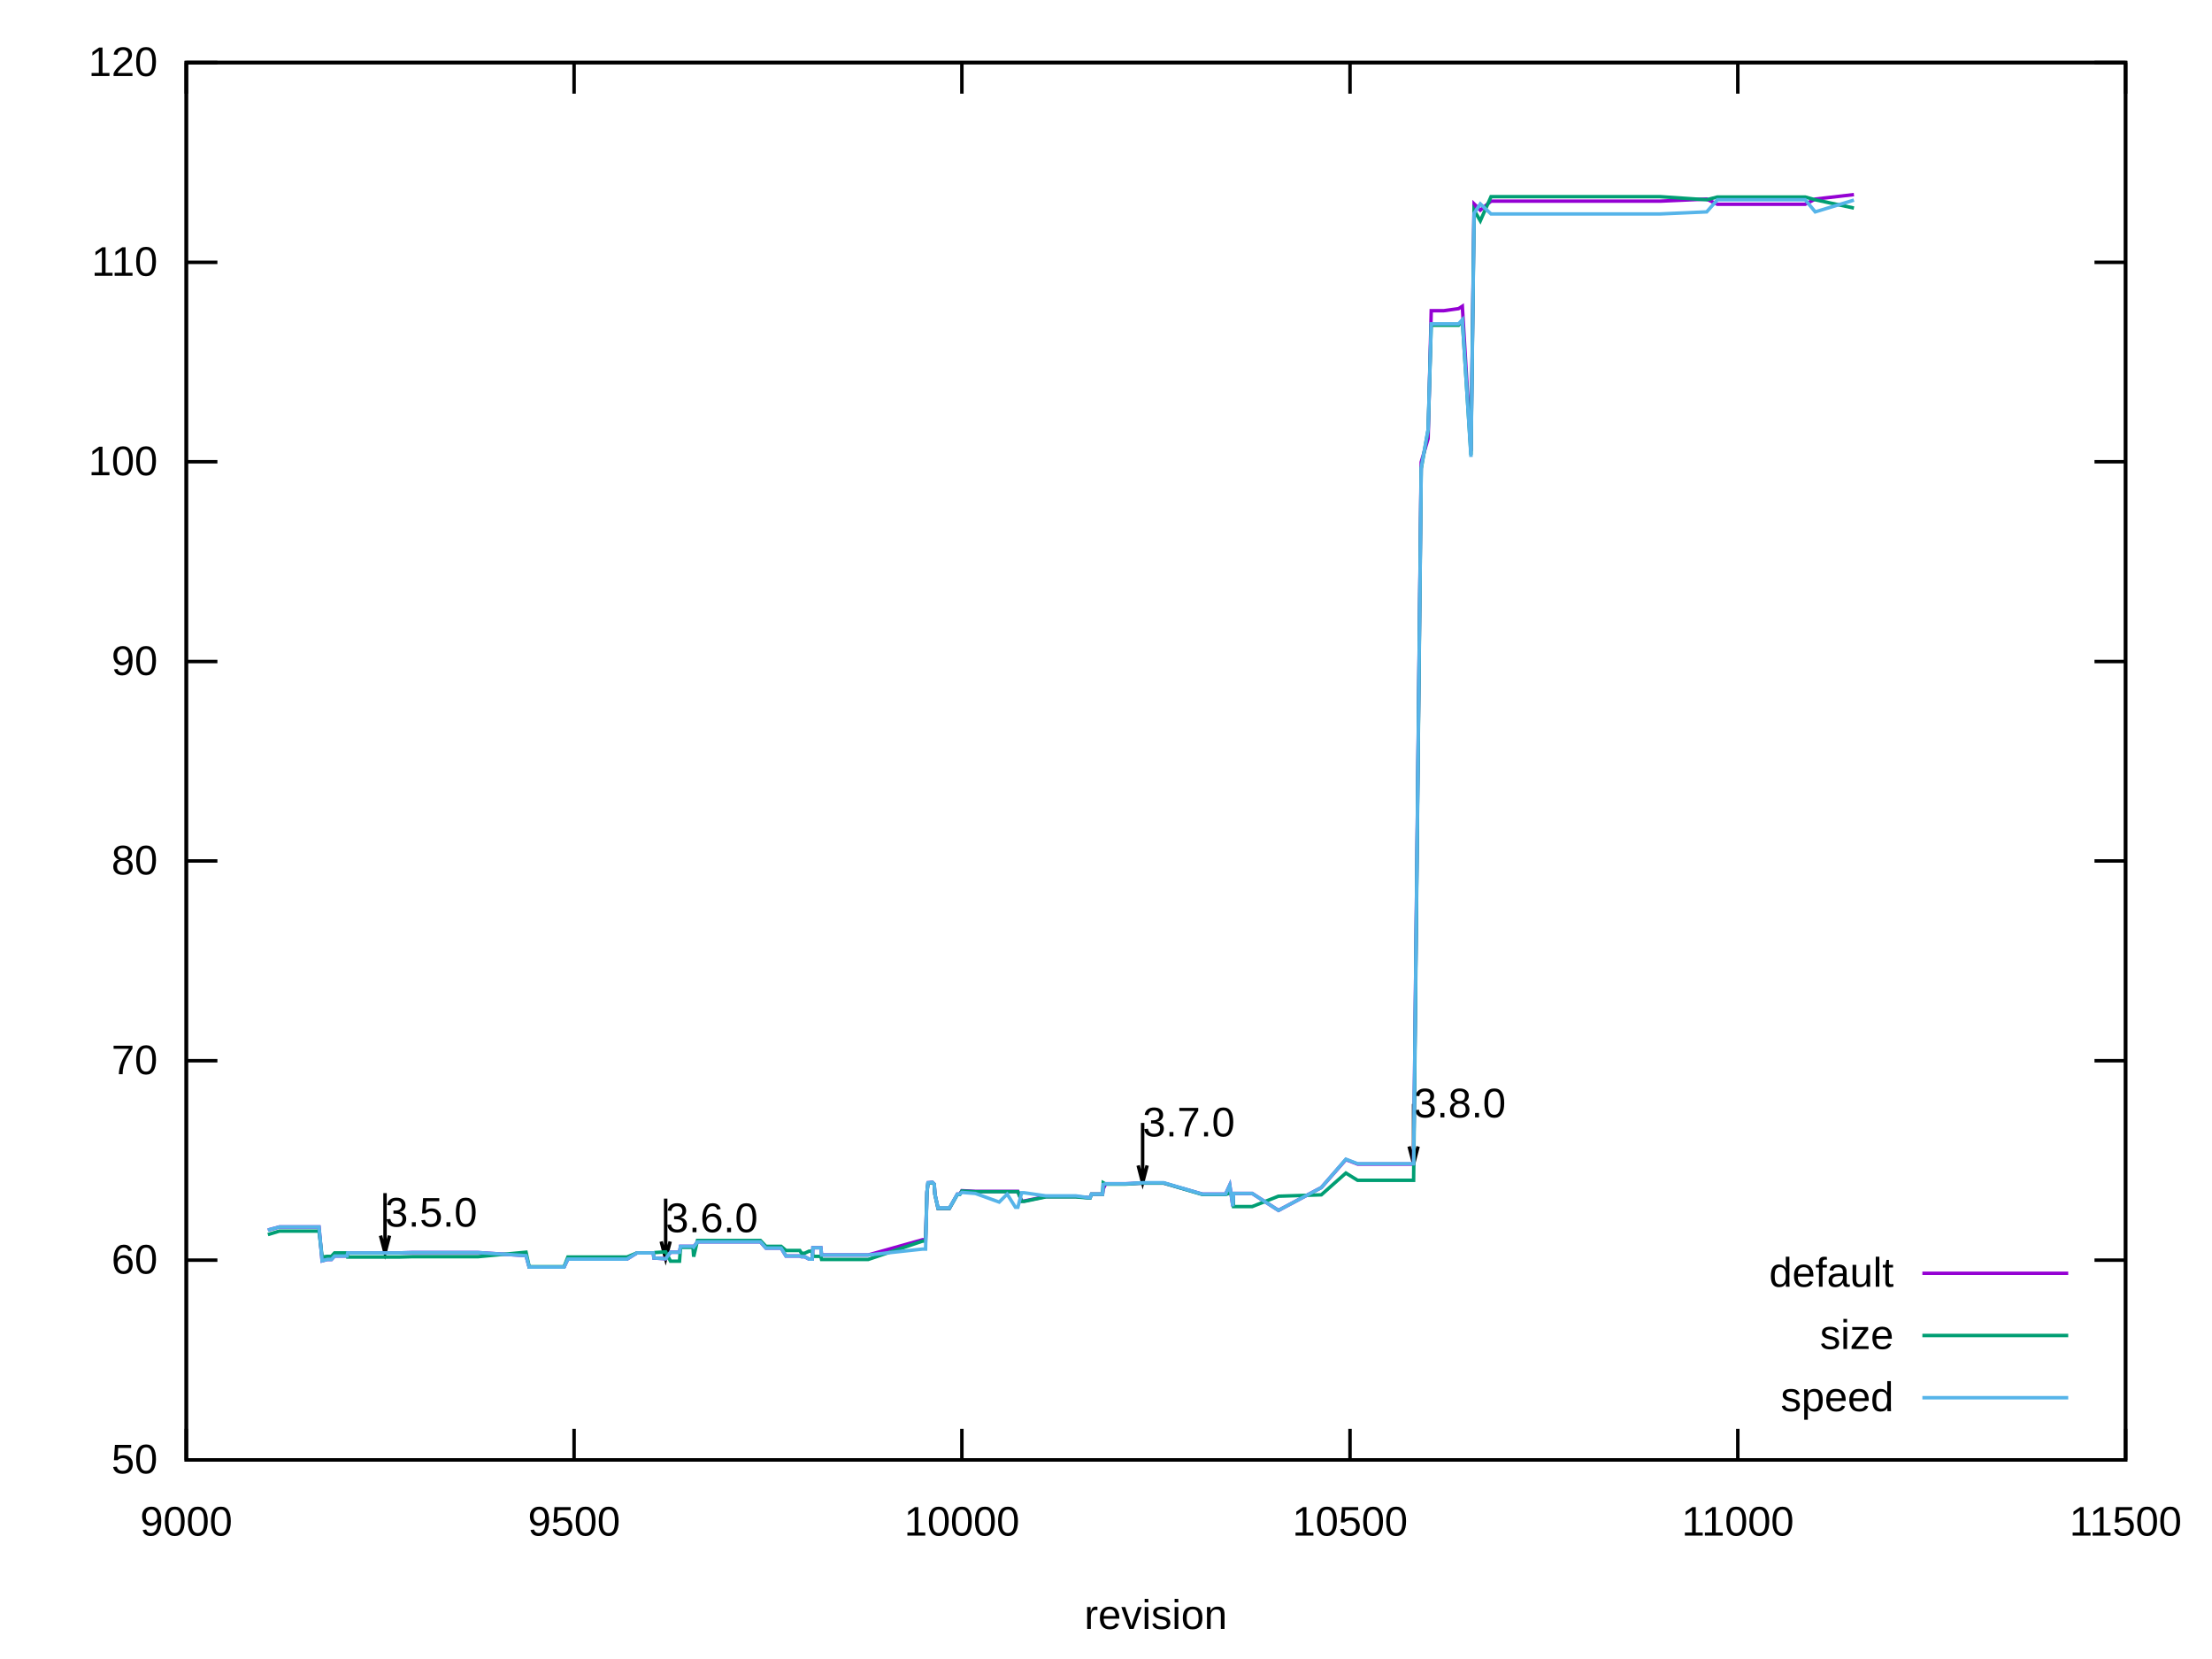
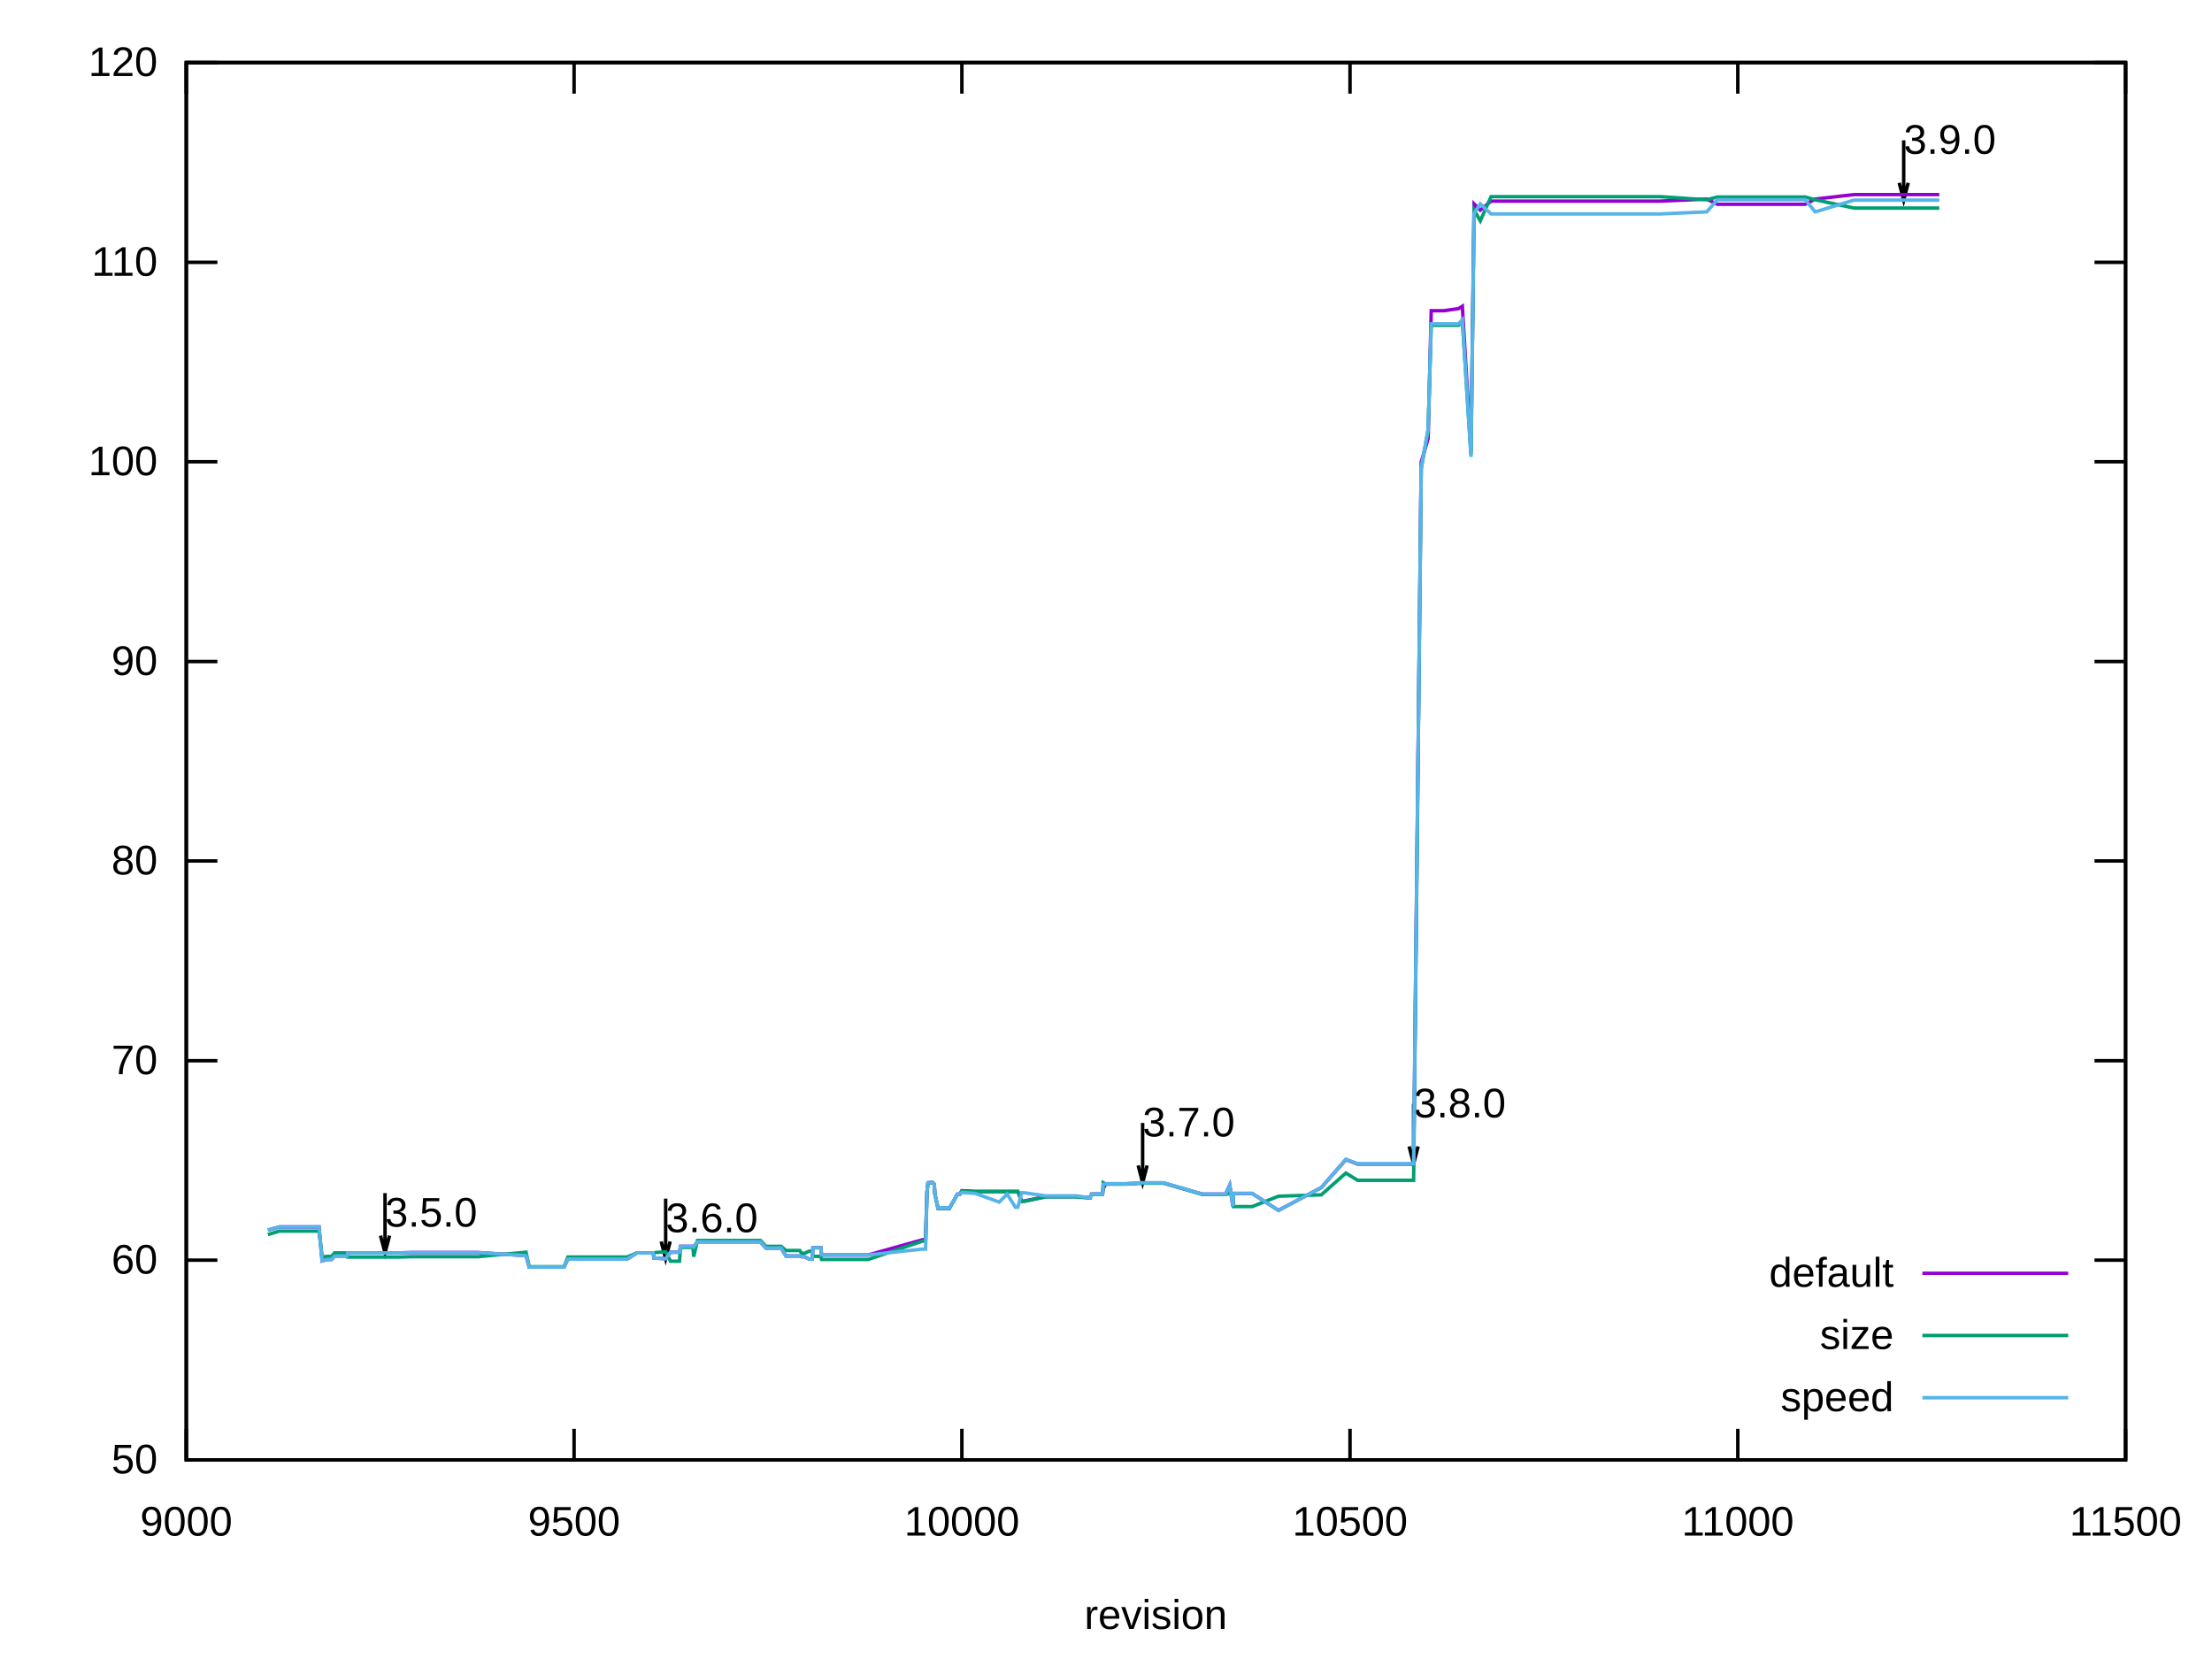
<svg xmlns="http://www.w3.org/2000/svg" xmlns:xlink="http://www.w3.org/1999/xlink" width="640" height="480" viewBox="0 0 640 480">
  <g id="gnuplot_canvas">
    <rect x="0" y="0" width="640" height="480" fill="none" />
    <defs>
      <circle id="gpDot" r="0.5" stroke-width="0.5" stroke="currentColor" />
      <path id="gpPt0" stroke-width="0.222" stroke="currentColor" d="M-1,0 h2 M0,-1 v2" />
      <path id="gpPt1" stroke-width="0.222" stroke="currentColor" d="M-1,-1 L1,1 M1,-1 L-1,1" />
      <path id="gpPt2" stroke-width="0.222" stroke="currentColor" d="M-1,0 L1,0 M0,-1 L0,1 M-1,-1 L1,1 M-1,1 L1,-1" />
      <rect id="gpPt3" stroke-width="0.222" stroke="currentColor" x="-1" y="-1" width="2" height="2" />
      <rect id="gpPt4" stroke-width="0.222" stroke="currentColor" fill="currentColor" x="-1" y="-1" width="2" height="2" />
      <circle id="gpPt5" stroke-width="0.222" stroke="currentColor" cx="0" cy="0" r="1" />
      <use xlink:href="#gpPt5" id="gpPt6" fill="currentColor" stroke="none" />
      <path id="gpPt7" stroke-width="0.222" stroke="currentColor" d="M0,-1.33 L-1.33,0.67 L1.33,0.67 z" />
      <use xlink:href="#gpPt7" id="gpPt8" fill="currentColor" stroke="none" />
      <use xlink:href="#gpPt7" id="gpPt9" stroke="currentColor" transform="rotate(180)" />
      <use xlink:href="#gpPt9" id="gpPt10" fill="currentColor" stroke="none" />
      <use xlink:href="#gpPt3" id="gpPt11" stroke="currentColor" transform="rotate(45)" />
      <use xlink:href="#gpPt11" id="gpPt12" fill="currentColor" stroke="none" />
      <path id="gpPt13" stroke-width="0.222" stroke="currentColor" d="M0,1.330 L1.265,0.411 L0.782,-1.067 L-0.782,-1.076 L-1.265,0.411 z" />
      <use xlink:href="#gpPt13" id="gpPt14" fill="currentColor" stroke="none" />
      <filter id="textbox" filterUnits="objectBoundingBox" x="0" y="0" height="1" width="1">
        <feFlood flood-color="white" flood-opacity="1" result="bgnd" />
        <feComposite in="SourceGraphic" in2="bgnd" operator="atop" />
      </filter>
      <filter id="greybox" filterUnits="objectBoundingBox" x="0" y="0" height="1" width="1">
        <feFlood flood-color="lightgrey" flood-opacity="1" result="grey" />
        <feComposite in="SourceGraphic" in2="grey" operator="atop" />
      </filter>
    </defs>
    <g fill="none" color="white" stroke="currentColor" stroke-width="1.00" stroke-linecap="butt" stroke-linejoin="miter">
</g>
    <g fill="none" color="black" stroke="currentColor" stroke-width="1.00" stroke-linecap="butt" stroke-linejoin="miter">
      <path stroke="black" d="M53.9,422.4 L62.9,422.4 M615.0,422.4 L606.0,422.4  " />
      <g transform="translate(45.6,426.3)" stroke="none" fill="black" font-family="Arial" font-size="12.00" text-anchor="end">
        <text>
          <tspan font-family="Arial"> 50</tspan>
        </text>
      </g>
    </g>
    <g fill="none" color="black" stroke="currentColor" stroke-width="1.00" stroke-linecap="butt" stroke-linejoin="miter">
      <path stroke="black" d="M53.9,364.6 L62.9,364.6 M615.0,364.6 L606.0,364.6  " />
      <g transform="translate(45.6,368.5)" stroke="none" fill="black" font-family="Arial" font-size="12.00" text-anchor="end">
        <text>
          <tspan font-family="Arial"> 60</tspan>
        </text>
      </g>
    </g>
    <g fill="none" color="black" stroke="currentColor" stroke-width="1.00" stroke-linecap="butt" stroke-linejoin="miter">
      <path stroke="black" d="M53.9,306.9 L62.9,306.9 M615.0,306.9 L606.0,306.9  " />
      <g transform="translate(45.6,310.8)" stroke="none" fill="black" font-family="Arial" font-size="12.00" text-anchor="end">
        <text>
          <tspan font-family="Arial"> 70</tspan>
        </text>
      </g>
    </g>
    <g fill="none" color="black" stroke="currentColor" stroke-width="1.00" stroke-linecap="butt" stroke-linejoin="miter">
      <path stroke="black" d="M53.9,249.1 L62.9,249.1 M615.0,249.1 L606.0,249.1  " />
      <g transform="translate(45.6,253.0)" stroke="none" fill="black" font-family="Arial" font-size="12.00" text-anchor="end">
        <text>
          <tspan font-family="Arial"> 80</tspan>
        </text>
      </g>
    </g>
    <g fill="none" color="black" stroke="currentColor" stroke-width="1.00" stroke-linecap="butt" stroke-linejoin="miter">
      <path stroke="black" d="M53.9,191.4 L62.9,191.4 M615.0,191.4 L606.0,191.4  " />
      <g transform="translate(45.6,195.3)" stroke="none" fill="black" font-family="Arial" font-size="12.00" text-anchor="end">
        <text>
          <tspan font-family="Arial"> 90</tspan>
        </text>
      </g>
    </g>
    <g fill="none" color="black" stroke="currentColor" stroke-width="1.00" stroke-linecap="butt" stroke-linejoin="miter">
      <path stroke="black" d="M53.9,133.6 L62.9,133.6 M615.0,133.6 L606.0,133.6  " />
      <g transform="translate(45.6,137.5)" stroke="none" fill="black" font-family="Arial" font-size="12.00" text-anchor="end">
        <text>
          <tspan font-family="Arial"> 100</tspan>
        </text>
      </g>
    </g>
    <g fill="none" color="black" stroke="currentColor" stroke-width="1.00" stroke-linecap="butt" stroke-linejoin="miter">
      <path stroke="black" d="M53.9,75.9 L62.9,75.9 M615.0,75.9 L606.0,75.9  " />
      <g transform="translate(45.6,79.8)" stroke="none" fill="black" font-family="Arial" font-size="12.00" text-anchor="end">
        <text>
          <tspan font-family="Arial"> 110</tspan>
        </text>
      </g>
    </g>
    <g fill="none" color="black" stroke="currentColor" stroke-width="1.00" stroke-linecap="butt" stroke-linejoin="miter">
      <path stroke="black" d="M53.9,18.1 L62.9,18.1 M615.0,18.1 L606.0,18.1  " />
      <g transform="translate(45.6,22.0)" stroke="none" fill="black" font-family="Arial" font-size="12.00" text-anchor="end">
        <text>
          <tspan font-family="Arial"> 120</tspan>
        </text>
      </g>
    </g>
    <g fill="none" color="black" stroke="currentColor" stroke-width="1.00" stroke-linecap="butt" stroke-linejoin="miter">
      <path stroke="black" d="M53.9,422.4 L53.9,413.4 M53.9,18.1 L53.9,27.1  " />
      <g transform="translate(53.9,444.3)" stroke="none" fill="black" font-family="Arial" font-size="12.00" text-anchor="middle">
        <text>
          <tspan font-family="Arial"> 9000</tspan>
        </text>
      </g>
    </g>
    <g fill="none" color="black" stroke="currentColor" stroke-width="1.00" stroke-linecap="butt" stroke-linejoin="miter">
      <path stroke="black" d="M166.1,422.4 L166.1,413.4 M166.1,18.1 L166.1,27.1  " />
      <g transform="translate(166.1,444.3)" stroke="none" fill="black" font-family="Arial" font-size="12.00" text-anchor="middle">
        <text>
          <tspan font-family="Arial"> 9500</tspan>
        </text>
      </g>
    </g>
    <g fill="none" color="black" stroke="currentColor" stroke-width="1.00" stroke-linecap="butt" stroke-linejoin="miter">
      <path stroke="black" d="M278.3,422.4 L278.3,413.4 M278.3,18.1 L278.3,27.1  " />
      <g transform="translate(278.3,444.3)" stroke="none" fill="black" font-family="Arial" font-size="12.00" text-anchor="middle">
        <text>
          <tspan font-family="Arial"> 10000</tspan>
        </text>
      </g>
    </g>
    <g fill="none" color="black" stroke="currentColor" stroke-width="1.00" stroke-linecap="butt" stroke-linejoin="miter">
      <path stroke="black" d="M390.6,422.4 L390.6,413.4 M390.6,18.1 L390.6,27.1  " />
      <g transform="translate(390.6,444.3)" stroke="none" fill="black" font-family="Arial" font-size="12.00" text-anchor="middle">
        <text>
          <tspan font-family="Arial"> 10500</tspan>
        </text>
      </g>
    </g>
    <g fill="none" color="black" stroke="currentColor" stroke-width="1.00" stroke-linecap="butt" stroke-linejoin="miter">
      <path stroke="black" d="M502.8,422.4 L502.8,413.4 M502.8,18.1 L502.8,27.1  " />
      <g transform="translate(502.8,444.3)" stroke="none" fill="black" font-family="Arial" font-size="12.00" text-anchor="middle">
        <text>
          <tspan font-family="Arial"> 11000</tspan>
        </text>
      </g>
    </g>
    <g fill="none" color="black" stroke="currentColor" stroke-width="1.00" stroke-linecap="butt" stroke-linejoin="miter">
      <path stroke="black" d="M615.0,422.4 L615.0,413.4 M615.0,18.1 L615.0,27.1  " />
      <g transform="translate(615.0,444.3)" stroke="none" fill="black" font-family="Arial" font-size="12.00" text-anchor="middle">
        <text>
          <tspan font-family="Arial"> 11500</tspan>
        </text>
      </g>
    </g>
    <g fill="none" color="black" stroke="currentColor" stroke-width="1.00" stroke-linecap="butt" stroke-linejoin="miter">
</g>
    <g fill="none" color="black" stroke="currentColor" stroke-width="1.00" stroke-linecap="butt" stroke-linejoin="miter">
      <path stroke="black" d="M53.9,18.1 L53.9,422.4 L615.0,422.4 L615.0,18.1 L53.9,18.1 Z  " />
      <g transform="translate(111.4,354.9)" stroke="none" fill="black" font-family="Arial" font-size="12.00" text-anchor="start">
        <text>
          <tspan font-family="Arial">3.5.0</tspan>
        </text>
      </g>
      <g transform="translate(192.6,356.5)" stroke="none" fill="black" font-family="Arial" font-size="12.00" text-anchor="start">
        <text>
          <tspan font-family="Arial">3.6.0</tspan>
        </text>
      </g>
      <g transform="translate(330.6,328.8)" stroke="none" fill="black" font-family="Arial" font-size="12.00" text-anchor="start">
        <text>
          <tspan font-family="Arial">3.7.0</tspan>
        </text>
      </g>
      <g transform="translate(409.0,323.3)" stroke="none" fill="black" font-family="Arial" font-size="12.00" text-anchor="start">
        <text>
          <tspan font-family="Arial">3.8.0</tspan>
        </text>
      </g>
-       <path stroke="black" d="M110.1,357.5 L111.4,362.5 L112.7,357.5 M111.4,345.2 L111.4,362.5 M191.3,359.2 L192.6,364.2 L193.9,359.2   M192.6,346.8 L192.6,364.2 M329.3,337.2 L330.6,342.2 L331.9,337.2 M330.6,324.9 L330.6,342.2 M407.7,331.7   L409.0,336.7 L410.3,331.7 M409.0,319.4 L409.0,336.7  " />
+       <g transform="translate(550.8,44.5)" stroke="none" fill="black" font-family="Arial" font-size="12.00" text-anchor="start">
+         <text>
+           <tspan font-family="Arial">3.9.0</tspan>
+         </text>
+       </g>
+       <path stroke="black" d="M110.1,357.5 L111.4,362.5 L112.7,357.5 M111.4,345.2 L111.4,362.5 M191.3,359.2 L192.6,364.2 L193.9,359.2   M192.6,346.8 L192.6,364.2 M329.3,337.2 L330.6,342.2 L331.9,337.2 M330.6,324.9 L330.6,342.2 M407.7,331.7   L409.0,336.7 L410.3,331.7 M409.0,319.4 L409.0,336.7 M549.5,52.9 L550.8,57.9 L552.1,52.9 M550.8,40.6   L550.8,57.9  " />
    </g>
    <g fill="none" color="black" stroke="currentColor" stroke-width="1.00" stroke-linecap="butt" stroke-linejoin="miter">
      <g transform="translate(334.4,471.3)" stroke="none" fill="black" font-family="Arial" font-size="12.00" text-anchor="middle">
        <text>
          <tspan font-family="Arial">revision</tspan>
        </text>
      </g>
    </g>
    <g fill="none" color="black" stroke="currentColor" stroke-width="1.00" stroke-linecap="butt" stroke-linejoin="miter">
</g>
    <g id="gnuplot_plot_1">
      <g fill="none" color="black" stroke="currentColor" stroke-width="1.00" stroke-linecap="butt" stroke-linejoin="miter">
        <g transform="translate(547.9,372.3)" stroke="none" fill="black" font-family="Arial" font-size="12.00" text-anchor="end">
          <text>
            <tspan font-family="Arial">default</tspan>
          </text>
        </g>
      </g>
      <g fill="none" color="black" stroke="currentColor" stroke-width="1.00" stroke-linecap="butt" stroke-linejoin="miter">
-         <path stroke="rgb(148,   0, 211)" d="M556.2,368.4 L598.4,368.4 M77.5,355.9 L80.8,355.0 L81.7,355.0 L82.4,355.0 L84.9,355.0 L89.1,355.0   L92.3,355.0 L93.2,364.8 L94.7,364.4 L95.9,364.4 L96.8,363.4 L97.2,363.4 L100.4,363.4 L100.6,362.5   L102.8,362.5 L106.2,362.5 L111.4,362.5 L115.6,362.5 L119.2,362.4 L122.8,362.4 L123.7,362.4 L125.5,362.4   L133.4,362.4 L138.3,362.4 L152.2,363.3 L153.1,366.6 L153.8,366.6 L155.3,366.6 L157.4,366.6 L161.2,366.6   L163.2,366.6 L164.3,364.3 L164.5,364.3 L165.7,364.3 L170.8,364.3 L175.1,364.3 L177.3,364.3 L181.4,364.3   L184.3,362.5 L186.1,362.5 L187.7,362.5 L188.8,362.5 L189.0,362.5 L189.2,364.0 L189.5,364.0 L192.6,364.2   L194.0,362.3 L195.7,362.3 L196.4,362.3 L196.6,362.3 L196.9,360.6 L197.1,360.6 L197.5,360.6 L198.7,360.6   L198.9,360.6 L199.6,360.6 L200.0,360.6 L200.5,360.6 L200.7,360.8 L201.8,359.3 L202.5,359.3 L202.9,359.3   L203.2,359.3 L203.4,359.3 L206.3,359.3 L212.6,359.3 L217.7,359.3 L220.0,359.3 L221.6,361.1 L222.5,361.1   L224.7,361.1 L225.4,361.1 L225.6,361.1 L225.8,361.1 L226.0,361.1 L227.4,363.4 L229.9,363.4 L231.2,363.4   L231.4,363.4 L231.9,363.6 L232.8,363.6 L234.1,364.3 L235.0,364.3 L235.2,361.0 L236.8,361.0 L237.5,361.0   L237.7,363.1 L237.9,363.1 L240.2,363.1 L240.6,363.1 L241.5,363.1 L251.2,363.1 L266.9,358.7 L267.8,358.7   L268.2,344.9 L268.5,342.2 L269.6,342.1 L269.8,342.1 L270.3,342.6 L270.5,345.5 L271.4,349.6 L273.0,349.6   L274.7,349.6 L277.0,345.5 L277.7,345.5 L278.3,344.5 L282.2,344.7 L289.1,344.7 L291.4,344.7 L293.8,344.7   L294.5,344.7 L295.6,347.5 L296.3,347.5 L302.6,346.2 L306.2,346.2 L311.3,346.2 L314.9,346.5 L315.4,346.5   L315.8,345.5 L317.4,345.5 L319.0,345.5 L319.2,344.0 L319.9,342.5 L321.4,342.5 L325.2,342.5 L325.7,342.5   L330.6,342.3 L331.5,342.3 L332.2,342.3 L336.7,342.3 L347.9,345.5 L348.8,345.5 L354.6,345.5 L355.8,342.9   L356.7,349.0 L356.9,345.3 L360.5,345.3 L360.7,345.3 L362.3,345.3 L369.9,350.2 L382.3,343.6 L389.4,335.5   L392.8,336.8 L399.5,336.8 L403.6,336.8 L409.0,336.8 L411.2,133.7 L413.2,126.9 L414.1,89.9 L417.7,89.9   L422.0,89.3 L423.1,88.6 L425.6,130.5 L426.5,59.0 L428.3,60.8 L431.4,58.2 L452.3,58.2 L453.9,58.2   L454.7,58.2 L455.0,58.2 L455.2,58.2 L455.6,58.2 L457.9,58.2 L480.3,58.2 L493.8,57.6 L496.9,59.1   L522.3,59.1 L525.2,57.6 L536.4,56.3  " />
+         <path stroke="rgb(148,   0, 211)" d="M556.2,368.4 L598.4,368.4 M77.5,355.9 L80.8,355.0 L81.7,355.0 L82.4,355.0 L84.9,355.0 L89.1,355.0   L92.3,355.0 L93.2,364.8 L94.7,364.4 L95.9,364.4 L96.8,363.4 L97.2,363.4 L100.4,363.4 L100.6,362.5   L102.8,362.5 L106.2,362.5 L111.4,362.5 L115.6,362.5 L119.2,362.4 L122.8,362.4 L123.7,362.4 L125.5,362.4   L133.4,362.4 L138.3,362.4 L152.2,363.3 L153.1,366.6 L153.8,366.6 L155.3,366.6 L157.4,366.6 L161.2,366.6   L163.2,366.6 L164.3,364.3 L164.5,364.3 L165.7,364.3 L170.8,364.3 L175.1,364.3 L177.3,364.3 L181.4,364.3   L184.3,362.5 L186.1,362.5 L187.7,362.5 L188.8,362.5 L189.0,362.5 L189.2,364.0 L189.5,364.0 L192.6,364.2   L194.0,362.3 L195.7,362.3 L196.4,362.3 L196.6,362.3 L196.9,360.6 L197.1,360.6 L197.5,360.6 L198.7,360.6   L198.9,360.6 L199.6,360.6 L200.0,360.6 L200.5,360.6 L200.7,360.8 L201.8,359.3 L202.5,359.3 L202.9,359.3   L203.2,359.3 L203.4,359.3 L206.3,359.3 L212.6,359.3 L217.7,359.3 L220.0,359.3 L221.6,361.1 L222.5,361.1   L224.7,361.1 L225.4,361.1 L225.6,361.1 L225.8,361.1 L226.0,361.1 L227.4,363.4 L229.9,363.4 L231.2,363.4   L231.4,363.4 L231.9,363.6 L232.8,363.6 L234.1,364.3 L235.0,364.3 L235.2,361.0 L236.8,361.0 L237.5,361.0   L237.7,363.1 L237.9,363.1 L240.2,363.1 L240.6,363.1 L241.5,363.1 L251.2,363.1 L266.9,358.7 L267.8,358.7   L268.2,344.9 L268.5,342.2 L269.6,342.1 L269.8,342.1 L270.3,342.6 L270.5,345.5 L271.4,349.6 L273.0,349.6   L274.7,349.6 L277.0,345.5 L277.7,345.5 L278.3,344.5 L282.2,344.7 L289.1,344.7 L291.4,344.7 L293.8,344.7   L294.5,344.7 L295.6,347.5 L296.3,347.5 L302.6,346.2 L306.2,346.2 L311.3,346.2 L314.9,346.5 L315.4,346.5   L315.8,345.5 L317.4,345.5 L319.0,345.5 L319.2,344.0 L319.9,342.5 L321.4,342.5 L325.2,342.5 L325.7,342.5   L330.6,342.3 L331.5,342.3 L332.2,342.3 L336.7,342.3 L347.9,345.5 L348.8,345.5 L354.6,345.5 L355.8,342.9   L356.7,349.0 L356.9,345.3 L360.5,345.3 L360.7,345.3 L362.3,345.3 L369.9,350.2 L382.3,343.6 L389.4,335.5   L392.8,336.8 L399.5,336.8 L403.6,336.8 L409.0,336.8 L411.2,133.7 L413.2,126.9 L414.1,89.9 L417.7,89.9   L422.0,89.3 L423.1,88.6 L425.6,130.5 L426.5,59.0 L428.3,60.8 L431.4,58.2 L452.3,58.2 L453.9,58.2   L454.7,58.2 L455.0,58.2 L455.2,58.2 L455.6,58.2 L457.9,58.2 L480.3,58.2 L493.8,57.6 L496.9,59.1   L522.3,59.1 L525.2,57.6 L536.4,56.3 L550.8,56.3 L561.1,56.3  " />
      </g>
    </g>
    <g id="gnuplot_plot_2">
      <g fill="none" color="black" stroke="currentColor" stroke-width="1.00" stroke-linecap="butt" stroke-linejoin="miter">
        <g transform="translate(547.9,390.3)" stroke="none" fill="black" font-family="Arial" font-size="12.00" text-anchor="end">
          <text>
            <tspan font-family="Arial">size</tspan>
          </text>
        </g>
      </g>
      <g fill="none" color="black" stroke="currentColor" stroke-width="1.00" stroke-linecap="butt" stroke-linejoin="miter">
-         <path stroke="rgb(  0, 158, 115)" d="M556.2,386.4 L598.4,386.4 M77.5,357.2 L80.8,356.2 L81.7,356.2 L82.4,356.2 L84.9,356.2 L89.1,356.2   L92.3,356.2 L93.2,363.7 L94.7,363.5 L95.9,363.5 L96.8,362.5 L97.2,362.5 L100.4,362.5 L100.6,363.7   L102.8,363.7 L106.2,363.7 L111.4,363.7 L115.6,363.7 L119.2,363.6 L122.8,363.6 L123.7,363.6 L125.5,363.6   L133.4,363.6 L138.3,363.6 L152.2,362.3 L153.1,366.5 L153.8,366.5 L155.3,366.5 L157.4,366.5 L161.2,366.5   L163.2,366.5 L164.3,363.7 L164.5,363.7 L165.7,363.7 L170.8,363.7 L175.1,363.7 L177.3,363.7 L181.4,363.7   L184.3,362.5 L186.1,362.5 L187.7,362.5 L188.8,362.5 L189.0,362.5 L189.2,362.5 L189.5,362.4 L192.6,362.2   L194.0,364.9 L195.7,364.9 L196.4,364.9 L196.6,364.9 L196.9,360.9 L197.1,360.9 L197.5,360.9 L198.7,360.9   L198.9,360.9 L199.6,360.9 L200.0,360.9 L200.5,360.9 L200.7,363.6 L201.8,358.9 L202.5,358.9 L202.9,358.9   L203.2,358.9 L203.4,358.9 L206.3,358.9 L212.6,358.9 L217.7,358.9 L220.0,358.9 L221.6,360.6 L222.5,360.6   L224.7,360.6 L225.4,360.6 L225.6,360.6 L225.8,360.6 L226.0,360.6 L227.4,361.8 L229.9,361.8 L231.2,361.8   L231.4,361.8 L231.9,362.6 L232.8,362.6 L234.1,362.0 L235.0,362.0 L235.2,363.5 L236.8,363.5 L237.5,363.5   L237.7,364.4 L237.9,364.4 L240.2,364.4 L240.6,364.4 L241.5,364.4 L251.2,364.4 L266.9,359.1 L267.8,359.1   L268.2,345.0 L268.5,342.3 L269.6,342.2 L269.8,342.2 L270.3,342.7 L270.5,345.6 L271.4,349.6 L273.0,349.6   L274.7,349.6 L277.0,345.6 L277.7,345.6 L278.3,344.6 L282.2,344.8 L289.1,344.8 L291.4,344.8 L293.8,344.8   L294.5,344.8 L295.6,347.6 L296.3,347.6 L302.6,346.3 L306.2,346.3 L311.3,346.3 L314.9,346.6 L315.4,346.6   L315.8,345.5 L317.4,345.5 L319.0,345.5 L319.2,342.2 L319.9,342.6 L321.4,342.6 L325.2,342.6 L325.7,342.6   L330.6,342.3 L331.5,342.3 L332.2,342.3 L336.7,342.3 L347.9,345.6 L348.8,345.6 L354.6,345.6 L355.8,345.2   L356.7,345.4 L356.9,349.1 L360.5,349.1 L360.7,349.1 L362.3,349.1 L369.9,346.1 L382.3,345.7 L389.4,339.4   L392.8,341.5 L399.5,341.5 L403.6,341.5 L409.0,341.5 L411.2,135.6 L413.2,124.4 L414.1,94.1 L417.7,94.1   L422.0,94.1 L423.1,92.8 L425.6,131.6 L426.5,60.8 L428.3,63.9 L431.4,56.9 L452.3,56.9 L453.9,56.9   L454.7,56.9 L455.0,56.9 L455.2,56.9 L455.6,56.9 L457.9,56.9 L480.3,56.9 L493.8,57.8 L496.9,57.0   L522.3,57.0 L525.2,57.8 L536.4,60.2  " />
+         <path stroke="rgb(  0, 158, 115)" d="M556.2,386.4 L598.4,386.4 M77.5,357.2 L80.8,356.2 L81.7,356.2 L82.4,356.2 L84.9,356.2 L89.1,356.2   L92.3,356.2 L93.2,363.7 L94.7,363.5 L95.9,363.5 L96.8,362.5 L97.2,362.5 L100.4,362.5 L100.6,363.7   L102.8,363.7 L106.2,363.7 L111.4,363.7 L115.6,363.7 L119.2,363.6 L122.8,363.6 L123.7,363.6 L125.5,363.6   L133.4,363.6 L138.3,363.6 L152.2,362.3 L153.1,366.5 L153.8,366.5 L155.3,366.5 L157.4,366.5 L161.2,366.5   L163.2,366.5 L164.3,363.7 L164.5,363.7 L165.7,363.7 L170.8,363.7 L175.1,363.7 L177.3,363.7 L181.4,363.7   L184.3,362.5 L186.1,362.5 L187.7,362.5 L188.8,362.5 L189.0,362.5 L189.2,362.5 L189.5,362.4 L192.6,362.2   L194.0,364.9 L195.7,364.9 L196.4,364.9 L196.6,364.9 L196.9,360.9 L197.1,360.9 L197.5,360.9 L198.7,360.9   L198.9,360.9 L199.6,360.9 L200.0,360.9 L200.5,360.9 L200.7,363.6 L201.8,358.9 L202.5,358.9 L202.9,358.9   L203.2,358.9 L203.4,358.9 L206.3,358.9 L212.6,358.9 L217.7,358.9 L220.0,358.9 L221.6,360.6 L222.5,360.6   L224.7,360.6 L225.4,360.6 L225.6,360.6 L225.8,360.6 L226.0,360.6 L227.4,361.8 L229.9,361.8 L231.2,361.8   L231.4,361.8 L231.9,362.6 L232.8,362.6 L234.1,362.0 L235.0,362.0 L235.2,363.5 L236.8,363.5 L237.5,363.5   L237.7,364.4 L237.9,364.4 L240.2,364.4 L240.6,364.4 L241.5,364.4 L251.2,364.4 L266.9,359.1 L267.8,359.1   L268.2,345.0 L268.5,342.3 L269.6,342.2 L269.8,342.2 L270.3,342.7 L270.5,345.6 L271.4,349.6 L273.0,349.6   L274.7,349.6 L277.0,345.6 L277.7,345.6 L278.3,344.6 L282.2,344.8 L289.1,344.8 L291.4,344.8 L293.8,344.8   L294.5,344.8 L295.6,347.6 L296.3,347.6 L302.6,346.3 L306.2,346.3 L311.3,346.3 L314.9,346.6 L315.4,346.6   L315.8,345.5 L317.4,345.5 L319.0,345.5 L319.2,342.2 L319.9,342.6 L321.4,342.6 L325.2,342.6 L325.7,342.6   L330.6,342.3 L331.5,342.3 L332.2,342.3 L336.7,342.3 L347.9,345.6 L348.8,345.6 L354.6,345.6 L355.8,345.2   L356.7,345.4 L356.9,349.1 L360.5,349.1 L360.7,349.1 L362.3,349.1 L369.9,346.1 L382.3,345.7 L389.4,339.4   L392.8,341.5 L399.5,341.5 L403.6,341.5 L409.0,341.5 L411.2,135.6 L413.2,124.4 L414.1,94.1 L417.7,94.1   L422.0,94.1 L423.1,92.8 L425.6,131.6 L426.5,60.8 L428.3,63.9 L431.4,56.9 L452.3,56.9 L453.9,56.9   L454.7,56.9 L455.0,56.9 L455.2,56.9 L455.6,56.9 L457.9,56.9 L480.3,56.9 L493.8,57.8 L496.9,57.0   L522.3,57.0 L525.2,57.8 L536.4,60.2 L550.8,60.2 L561.1,60.2  " />
      </g>
    </g>
    <g id="gnuplot_plot_3">
      <g fill="none" color="black" stroke="currentColor" stroke-width="1.00" stroke-linecap="butt" stroke-linejoin="miter">
        <g transform="translate(547.9,408.3)" stroke="none" fill="black" font-family="Arial" font-size="12.00" text-anchor="end">
          <text>
            <tspan font-family="Arial">speed</tspan>
          </text>
        </g>
      </g>
      <g fill="none" color="black" stroke="currentColor" stroke-width="1.00" stroke-linecap="butt" stroke-linejoin="miter">
-         <path stroke="rgb( 86, 180, 233)" d="M556.2,404.4 L598.4,404.4 M77.5,355.9 L80.8,355.0 L81.7,355.0 L82.4,355.0 L84.9,355.0 L89.1,355.0   L92.3,355.0 L93.2,364.8 L94.7,364.4 L95.9,364.4 L96.8,363.4 L97.2,363.4 L100.4,363.4 L100.6,362.5   L102.8,362.5 L106.2,362.5 L111.4,362.5 L115.6,362.5 L119.2,362.4 L122.8,362.4 L123.7,362.4 L125.5,362.4   L133.4,362.4 L138.3,362.4 L152.2,363.3 L153.1,366.6 L153.8,366.6 L155.3,366.6 L157.4,366.6 L161.2,366.6   L163.2,366.6 L164.3,364.3 L164.5,364.3 L165.7,364.3 L170.8,364.3 L175.1,364.3 L177.3,364.3 L181.4,364.3   L184.3,362.5 L186.1,362.5 L187.7,362.5 L188.8,362.5 L189.0,362.5 L189.2,364.0 L189.5,364.0 L192.6,364.2   L194.0,362.3 L195.7,362.3 L196.4,362.3 L196.6,362.3 L196.9,360.6 L197.1,360.6 L197.5,360.6 L198.7,360.6   L198.9,360.6 L199.6,360.6 L200.0,360.6 L200.5,360.6 L200.7,360.8 L201.8,359.3 L202.5,359.3 L202.9,359.3   L203.2,359.3 L203.4,359.3 L206.3,359.3 L212.6,359.3 L217.7,359.3 L220.0,359.3 L221.6,361.1 L222.5,361.1   L224.7,361.1 L225.4,361.1 L225.6,361.1 L225.8,361.1 L226.0,361.1 L227.4,363.4 L229.9,363.4 L231.2,363.4   L231.4,363.4 L231.9,363.6 L232.8,363.6 L234.1,364.3 L235.0,364.3 L235.2,361.0 L236.8,361.0 L237.5,361.0   L237.7,363.1 L237.9,363.1 L240.2,363.1 L240.6,363.1 L241.5,363.1 L251.2,363.1 L266.9,361.4 L267.8,361.4   L268.2,344.9 L268.5,342.2 L269.6,342.1 L269.8,342.1 L270.3,342.6 L270.5,345.5 L271.4,349.5 L273.0,349.5   L274.7,349.5 L277.0,345.5 L277.7,345.5 L278.3,345.0 L282.2,345.3 L289.1,347.8 L291.4,345.5 L293.8,349.3   L294.5,349.3 L295.6,345.1 L296.3,345.1 L302.6,346.0 L306.2,346.0 L311.3,346.0 L314.9,346.5 L315.4,346.5   L315.8,345.5 L317.4,345.5 L319.0,345.5 L319.2,342.7 L319.9,342.5 L321.4,342.5 L325.2,342.5 L325.7,342.5   L330.6,342.2 L331.5,342.2 L332.2,342.2 L336.7,342.2 L347.9,345.5 L348.8,345.5 L354.6,345.5 L355.8,342.9   L356.7,349.0 L356.9,345.3 L360.5,345.3 L360.7,345.3 L362.3,345.3 L369.9,350.2 L382.3,343.6 L389.4,335.4   L392.8,336.7 L399.5,336.7 L403.6,336.7 L409.0,336.7 L411.2,135.4 L413.2,124.2 L414.1,93.7 L417.7,93.7   L422.0,93.7 L423.1,92.5 L425.6,132.2 L426.5,61.7 L428.3,59.0 L431.4,61.9 L452.3,61.9 L453.9,61.9   L454.7,61.9 L455.0,61.9 L455.2,61.9 L455.6,61.9 L457.9,61.9 L480.3,61.9 L493.8,61.3 L496.9,57.8   L522.3,57.8 L525.2,61.3 L536.4,57.9  " />
+         <path stroke="rgb( 86, 180, 233)" d="M556.2,404.4 L598.4,404.4 M77.5,355.9 L80.8,355.0 L81.7,355.0 L82.4,355.0 L84.9,355.0 L89.1,355.0   L92.3,355.0 L93.2,364.8 L94.7,364.4 L95.9,364.4 L96.8,363.4 L97.2,363.4 L100.4,363.4 L100.6,362.5   L102.8,362.5 L106.2,362.5 L111.4,362.5 L115.6,362.5 L119.2,362.4 L122.8,362.4 L123.7,362.4 L125.5,362.4   L133.4,362.4 L138.3,362.4 L152.2,363.3 L153.1,366.6 L153.8,366.6 L155.3,366.6 L157.4,366.6 L161.2,366.6   L163.2,366.6 L164.3,364.3 L164.5,364.3 L165.7,364.3 L170.8,364.3 L175.1,364.3 L177.3,364.3 L181.4,364.3   L184.3,362.5 L186.1,362.5 L187.7,362.5 L188.8,362.5 L189.0,362.5 L189.2,364.0 L189.5,364.0 L192.6,364.2   L194.0,362.3 L195.7,362.3 L196.4,362.3 L196.6,362.3 L196.9,360.6 L197.1,360.6 L197.5,360.6 L198.7,360.6   L198.9,360.6 L199.6,360.6 L200.0,360.6 L200.5,360.6 L200.7,360.8 L201.8,359.3 L202.5,359.3 L202.9,359.3   L203.2,359.3 L203.4,359.3 L206.3,359.3 L212.6,359.3 L217.7,359.3 L220.0,359.3 L221.6,361.1 L222.5,361.1   L224.7,361.1 L225.4,361.1 L225.6,361.1 L225.8,361.1 L226.0,361.1 L227.4,363.4 L229.9,363.4 L231.2,363.4   L231.4,363.4 L231.9,363.6 L232.8,363.6 L234.1,364.3 L235.0,364.3 L235.2,361.0 L236.8,361.0 L237.5,361.0   L237.7,363.1 L237.9,363.1 L240.2,363.1 L240.6,363.1 L241.5,363.1 L251.2,363.1 L266.9,361.4 L267.8,361.4   L268.2,344.9 L268.5,342.2 L269.6,342.1 L269.8,342.1 L270.3,342.6 L270.5,345.5 L271.4,349.5 L273.0,349.5   L274.7,349.5 L277.0,345.5 L277.7,345.5 L278.3,345.0 L282.2,345.3 L289.1,347.8 L291.4,345.5 L293.8,349.3   L294.5,349.3 L295.6,345.1 L296.3,345.1 L302.6,346.0 L306.2,346.0 L311.3,346.0 L314.9,346.5 L315.4,346.5   L315.8,345.5 L317.4,345.5 L319.0,345.5 L319.2,342.7 L319.9,342.5 L321.4,342.5 L325.2,342.5 L325.7,342.5   L330.6,342.2 L331.5,342.2 L332.2,342.2 L336.7,342.2 L347.9,345.5 L348.8,345.5 L354.6,345.5 L355.8,342.9   L356.7,349.0 L356.9,345.3 L360.5,345.3 L360.7,345.3 L362.3,345.3 L369.9,350.2 L382.3,343.6 L389.4,335.4   L392.8,336.7 L399.5,336.7 L403.6,336.7 L409.0,336.7 L411.2,135.4 L413.2,124.2 L414.1,93.7 L417.7,93.7   L422.0,93.7 L423.1,92.5 L425.6,132.2 L426.5,61.7 L428.3,59.0 L431.4,61.9 L452.3,61.9 L453.9,61.9   L454.7,61.9 L455.0,61.9 L455.2,61.9 L455.6,61.9 L457.9,61.9 L480.3,61.9 L493.8,61.3 L496.9,57.8   L522.3,57.8 L525.2,61.3 L536.4,57.9 L550.8,57.9 L561.1,57.9  " />
      </g>
    </g>
    <g fill="none" color="white" stroke="rgb( 86, 180, 233)" stroke-width="2.00" stroke-linecap="butt" stroke-linejoin="miter">
</g>
    <g fill="none" color="black" stroke="currentColor" stroke-width="2.00" stroke-linecap="butt" stroke-linejoin="miter">
</g>
    <g fill="none" color="black" stroke="black" stroke-width="1.00" stroke-linecap="butt" stroke-linejoin="miter">
</g>
    <g fill="none" color="black" stroke="currentColor" stroke-width="1.00" stroke-linecap="butt" stroke-linejoin="miter">
      <path stroke="black" d="M53.9,18.1 L53.9,422.4 L615.0,422.4 L615.0,18.1 L53.9,18.1 Z  " />
    </g>
    <g fill="none" color="black" stroke="currentColor" stroke-width="1.00" stroke-linecap="butt" stroke-linejoin="miter">
</g>
  </g>
</svg>
